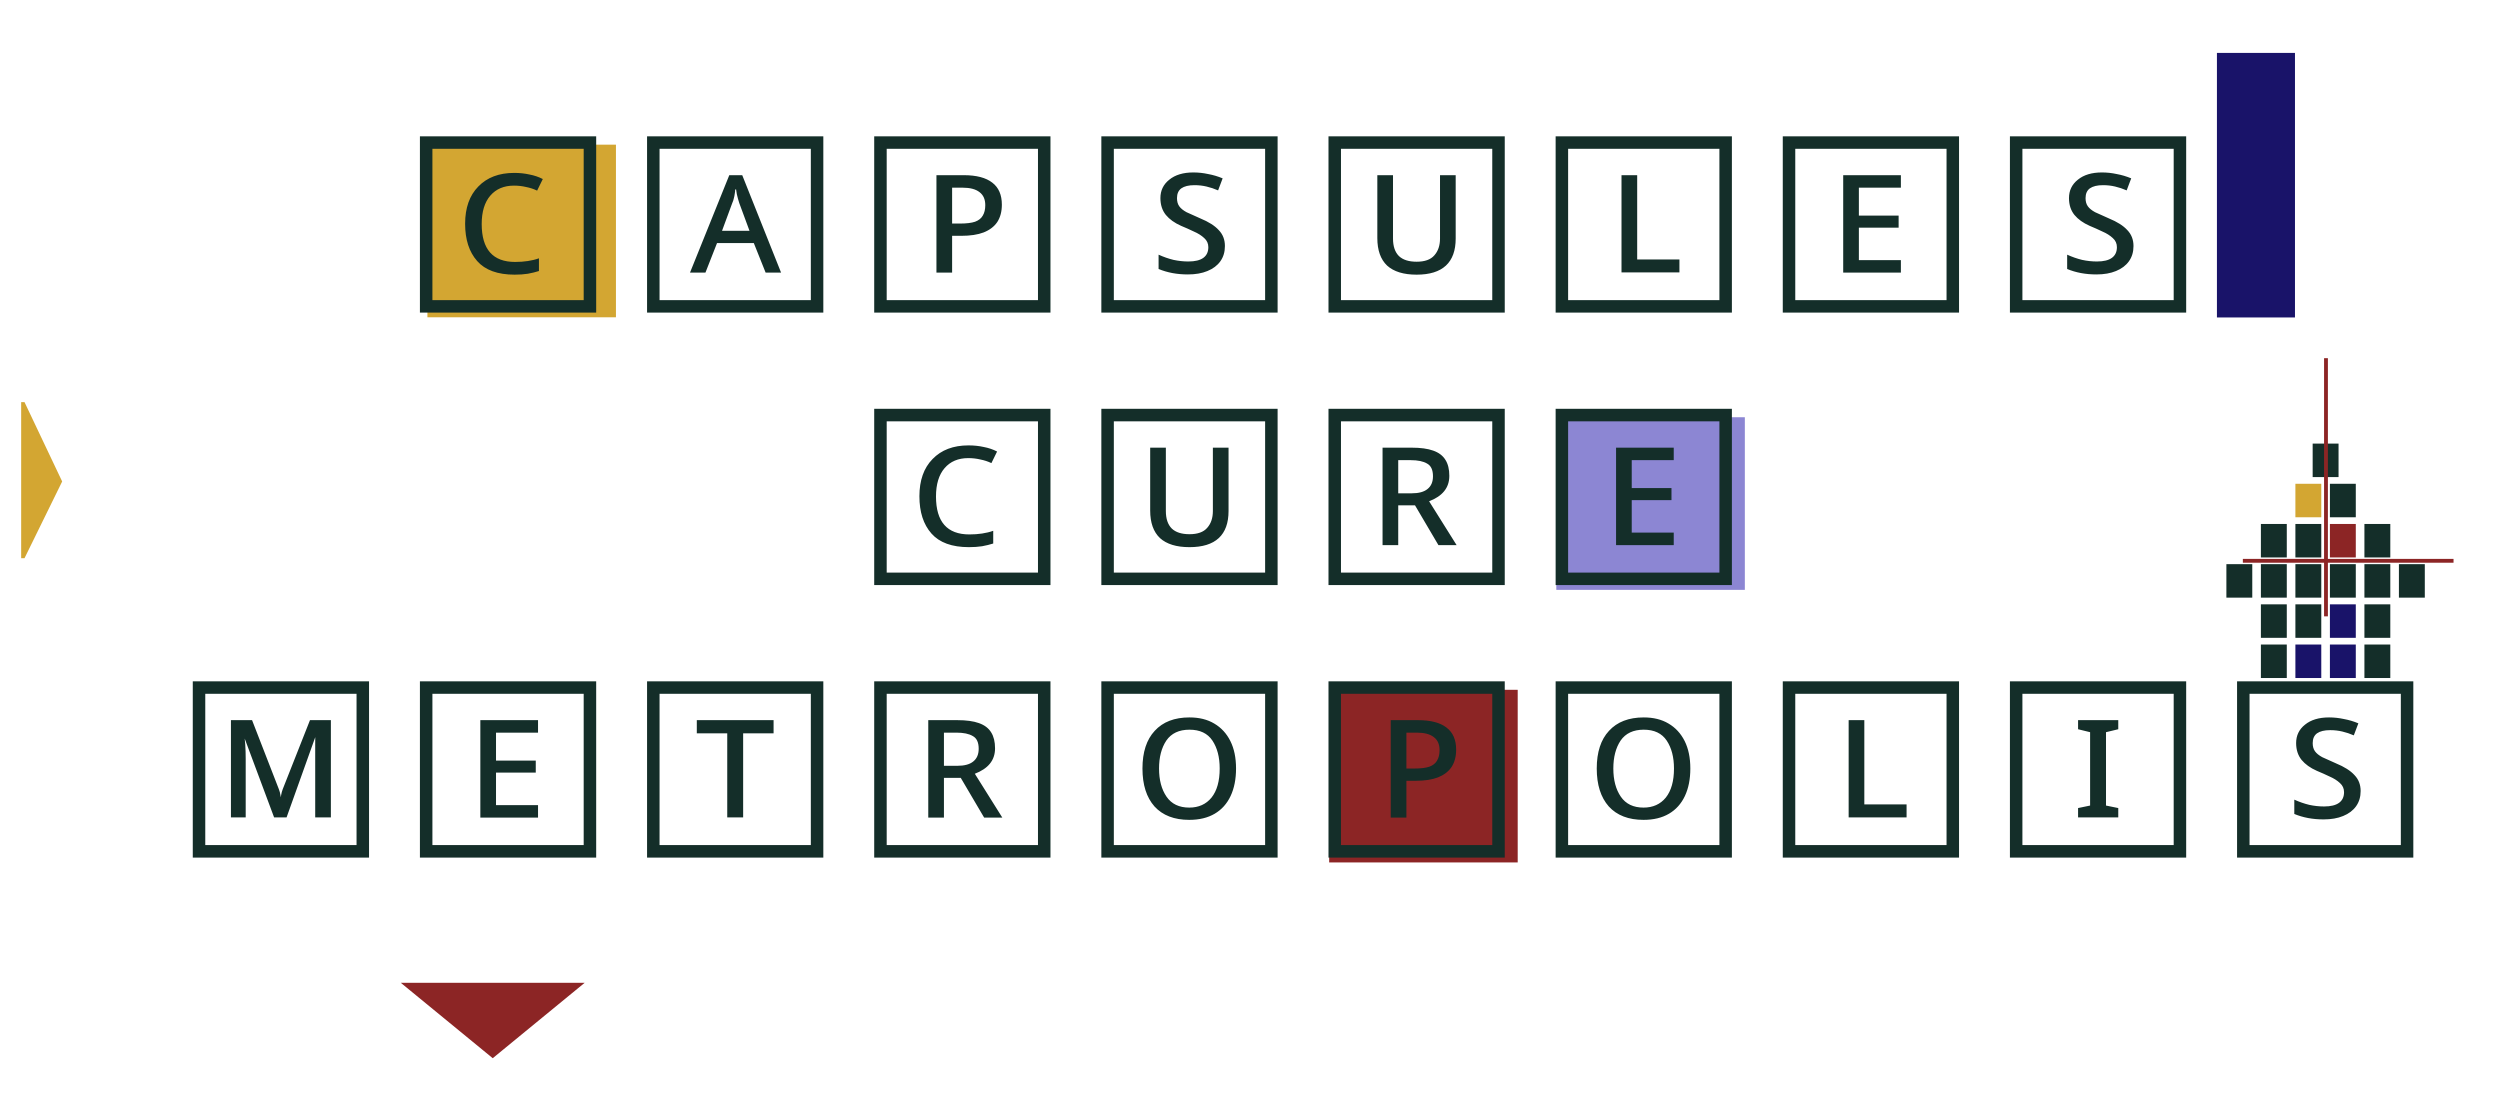
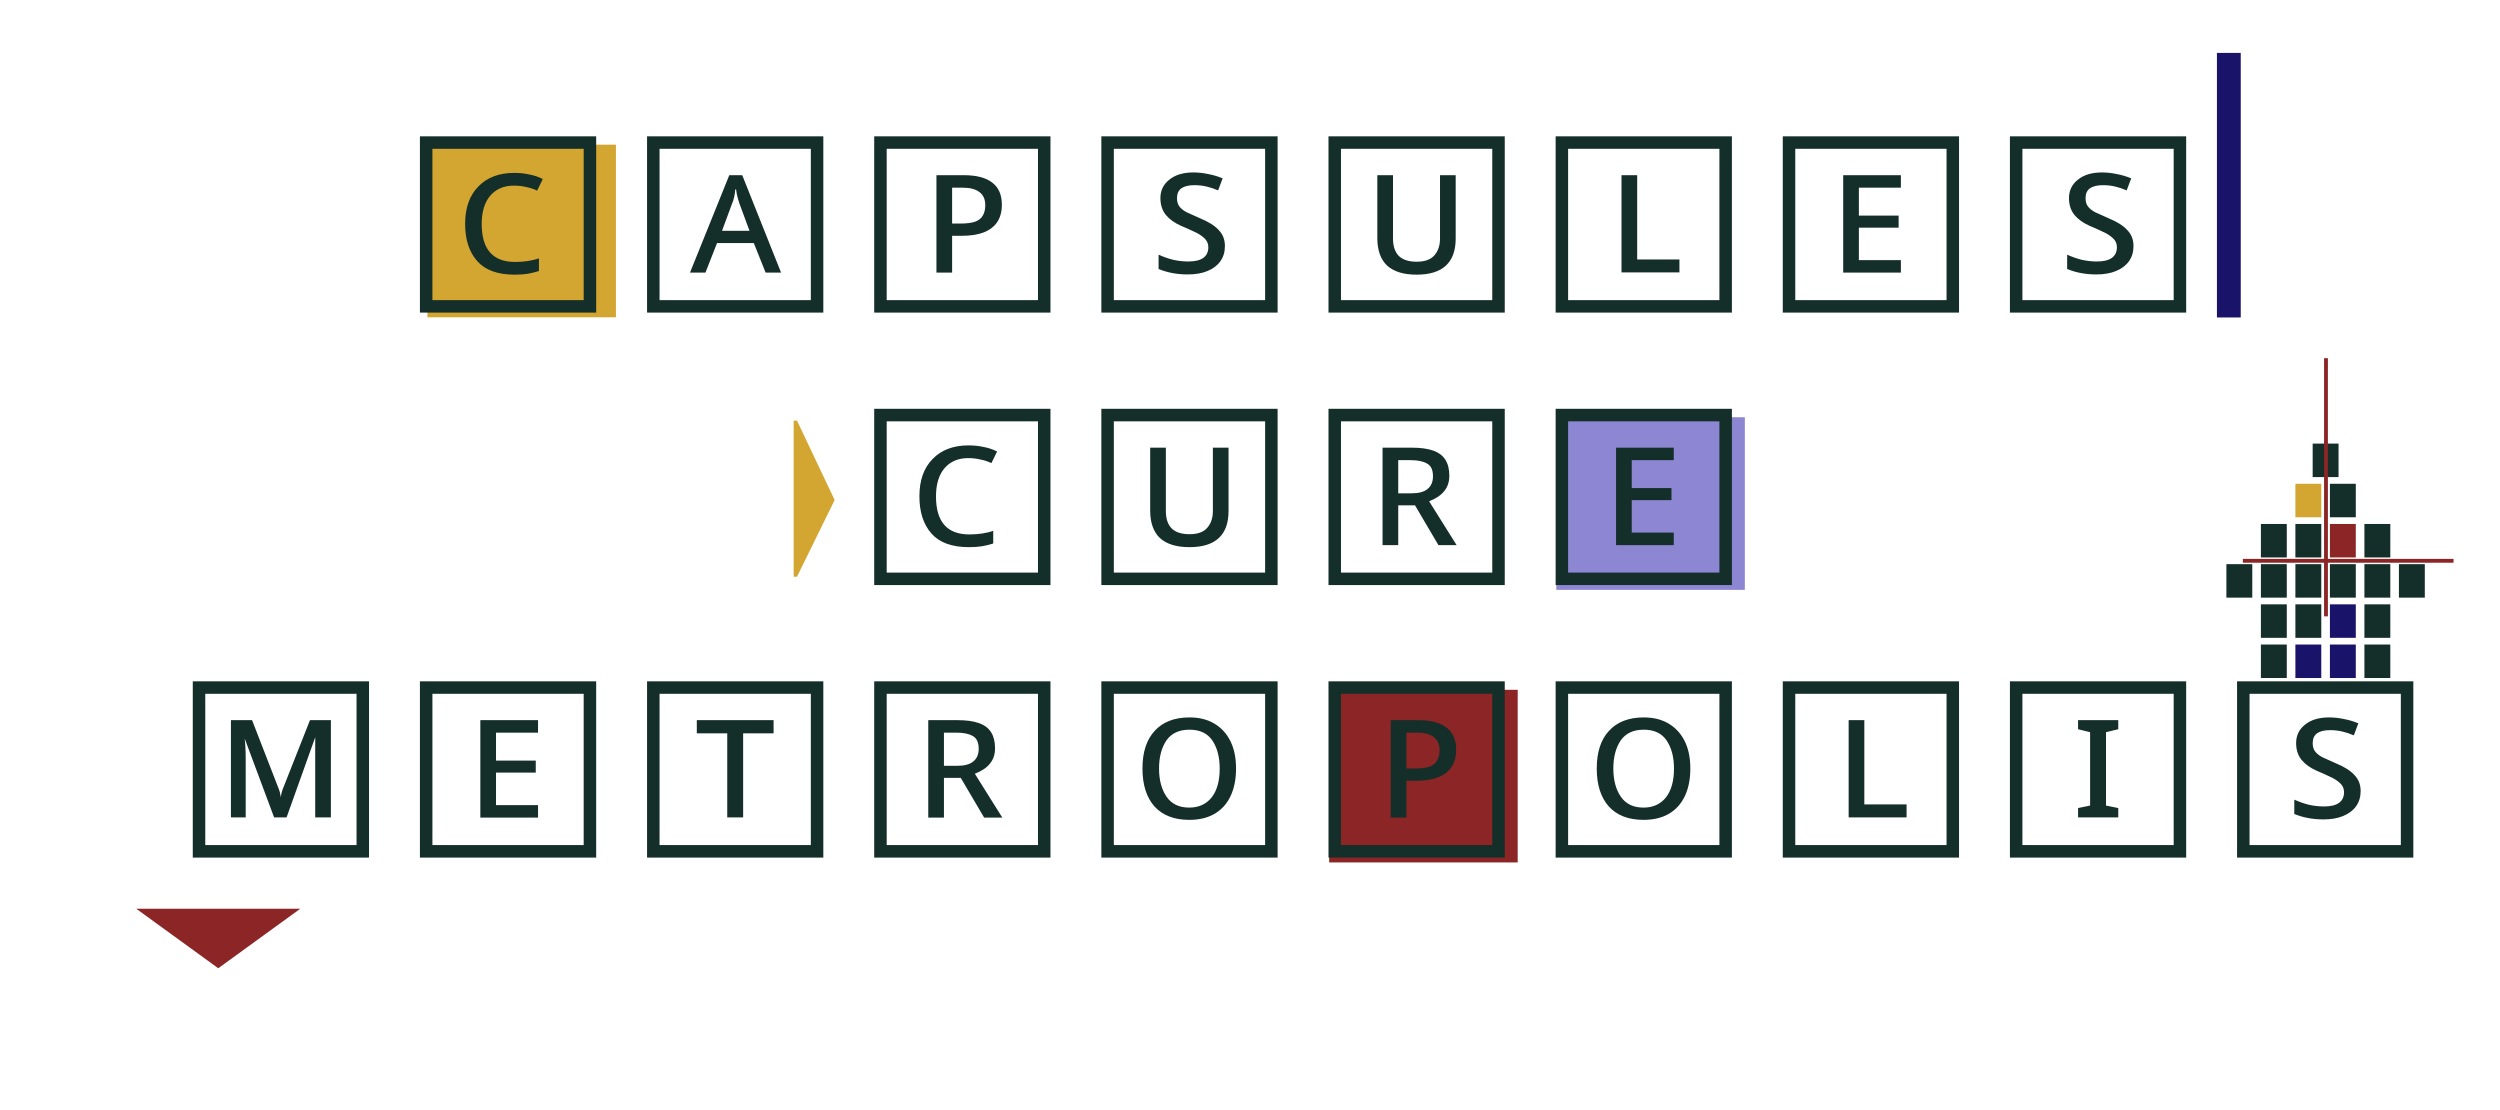
<svg xmlns="http://www.w3.org/2000/svg" width="1890" height="839" viewBox="0 0 1890 839" fill="none">
-   <rect x="1676" y="40" width="59" height="200" fill="#191369" />
+   <rect x="1676" y="40" width="18" height="200" fill="#191369" />
  <path d="M1319.1 445.936H1176.57V315.429H1319.1V445.936Z" fill="#8C86D3" />
  <path d="M465.653 239.872H323.125V109.365H465.653V239.872Z" fill="#D3A632" />
  <path d="M1147.38 652H1004.85V521.493H1147.38V652Z" fill="#8C2525" />
  <path d="M389.066 207.646C376.244 207.646 366.8 204.212 360.732 197.343C354.665 190.474 351.631 181.087 351.631 169.181C351.631 157.16 354.951 147.773 361.591 141.019C368.231 134.15 377.274 130.716 388.722 130.716C392.844 130.716 396.679 131.116 400.228 131.918C403.891 132.605 407.268 133.749 410.359 135.352L406.066 144.11C403.433 142.85 400.628 141.935 397.652 141.362C394.79 140.675 391.756 140.332 388.551 140.332C380.995 140.332 375.042 142.85 370.692 147.888C366.342 152.925 364.166 160.08 364.166 169.352C364.166 188.471 372.581 198.03 389.409 198.03C392.844 198.03 396.049 197.801 399.026 197.343C402.117 196.885 404.921 196.198 407.44 195.282V204.899C404.921 205.7 402.117 206.387 399.026 206.959C396.049 207.417 392.729 207.646 389.066 207.646ZM317.459 236.323V103.069H450.713V236.323H317.459ZM326.903 226.879H441.269V112.513H326.903V226.879ZM521.634 206.101L551.341 132.433H561.129L590.494 206.101H578.817L569.887 183.777H542.068L533.311 206.101H521.634ZM545.846 174.504H566.624L558.897 153.554C558.554 152.41 558.21 151.265 557.867 150.12C557.523 148.975 557.237 147.83 557.008 146.686C556.779 145.541 556.607 144.396 556.493 143.251H555.806C555.806 144.281 555.692 145.369 555.463 146.514C555.348 147.544 555.119 148.689 554.776 149.948C554.547 151.093 554.146 152.295 553.574 153.554L545.846 174.504ZM489.179 236.323V103.069H622.434V236.323H489.179ZM498.623 226.879H612.989V112.513H498.623V226.879ZM707.95 206.101V132.433H728.557C738.173 132.433 745.385 134.322 750.193 138.1C755.001 141.763 757.405 147.315 757.405 154.756C757.405 159.908 756.261 164.258 753.971 167.807C751.681 171.241 748.247 173.874 743.668 175.706C739.203 177.423 733.536 178.282 726.668 178.282H719.799V206.101H707.95ZM719.799 169.009H725.637C730.56 169.009 734.395 168.551 737.143 167.635C739.89 166.605 741.836 165.059 742.981 162.999C744.24 160.938 744.87 158.305 744.87 155.1C744.87 150.75 743.439 147.487 740.577 145.312C737.715 143.022 733.422 141.877 727.698 141.877H719.799V169.009ZM660.899 236.323V103.069H794.154V236.323H660.899ZM670.343 226.879H784.709V112.513H670.343V226.879ZM898.044 207.474C893.923 207.474 890.031 207.131 886.367 206.444C882.704 205.757 879.212 204.727 875.892 203.353V192.535C879.67 194.252 883.448 195.568 887.226 196.484C891.004 197.286 894.724 197.686 898.388 197.686C903.425 197.686 907.203 196.77 909.721 194.939C912.24 193.107 913.499 190.417 913.499 186.868C913.499 184.12 912.469 181.831 910.408 179.999C908.348 178.053 905.714 176.393 902.509 175.019C899.418 173.531 896.213 172.1 892.893 170.726C887.97 168.551 884.135 165.804 881.387 162.484C878.64 159.049 877.266 154.814 877.266 149.777C877.266 144.053 879.499 139.416 883.963 135.867C888.428 132.204 894.495 130.372 902.166 130.372C905.943 130.372 909.664 130.773 913.327 131.574C917.105 132.261 920.769 133.349 924.317 134.837L920.883 143.938C918.021 142.679 915.102 141.706 912.125 141.019C909.263 140.332 906.23 139.988 903.024 139.988C898.674 139.988 895.354 140.79 893.064 142.393C890.889 143.995 889.802 146.457 889.802 149.777C889.802 152.295 890.374 154.356 891.519 155.958C892.664 157.561 894.495 159.049 897.014 160.423C899.647 161.682 903.081 163.228 907.317 165.059C913.728 167.693 918.422 170.669 921.398 173.989C924.489 177.194 926.035 181.201 926.035 186.009C926.035 190.474 924.89 194.309 922.6 197.515C920.311 200.72 917.048 203.181 912.812 204.899C908.691 206.616 903.768 207.474 898.044 207.474ZM832.619 236.323V103.069H965.874V236.323H832.619ZM842.064 226.879H956.429V112.513H842.064V226.879ZM1070.97 207.646C1061.12 207.646 1053.68 205.356 1048.64 200.777C1043.72 196.084 1041.26 189.158 1041.26 179.999V132.433H1053.11V180.343C1053.11 186.181 1054.6 190.589 1057.57 193.565C1060.55 196.427 1065.01 197.858 1070.97 197.858C1077.15 197.858 1081.61 196.255 1084.36 193.05C1087.22 189.844 1088.65 185.609 1088.65 180.343V132.433H1100.5V180.343C1100.5 189.386 1098.04 196.198 1093.12 200.777C1088.2 205.356 1080.81 207.646 1070.97 207.646ZM1004.34 236.323V103.069H1137.59V236.323H1004.34ZM1013.78 226.879H1128.15V112.513H1013.78V226.879ZM1225.86 205.929V132.433H1237.71V196.141H1269.65V205.929H1225.86ZM1176.06 236.323V103.069H1309.31V236.323H1176.06ZM1185.5 226.879H1299.87V112.513H1185.5V226.879ZM1393.46 206.101V132.433H1437.07V141.877H1405.31V162.999H1435.36V172.1H1405.31V196.656H1437.07V206.101H1393.46ZM1347.78 236.323V103.069H1481.03V236.323H1347.78ZM1357.22 226.879H1471.59V112.513H1357.22V226.879ZM1584.92 207.474C1580.8 207.474 1576.91 207.131 1573.25 206.444C1569.58 205.757 1566.09 204.727 1562.77 203.353V192.535C1566.55 194.252 1570.33 195.568 1574.11 196.484C1577.88 197.286 1581.6 197.686 1585.27 197.686C1590.31 197.686 1594.08 196.77 1596.6 194.939C1599.12 193.107 1600.38 190.417 1600.38 186.868C1600.38 184.12 1599.35 181.831 1597.29 179.999C1595.23 178.053 1592.59 176.393 1589.39 175.019C1586.3 173.531 1583.09 172.1 1579.77 170.726C1574.85 168.551 1571.02 165.804 1568.27 162.484C1565.52 159.049 1564.15 154.814 1564.15 149.777C1564.15 144.053 1566.38 139.416 1570.84 135.867C1575.31 132.204 1581.38 130.372 1589.05 130.372C1592.82 130.372 1596.54 130.773 1600.21 131.574C1603.99 132.261 1607.65 133.349 1611.2 134.837L1607.76 143.938C1604.9 142.679 1601.98 141.706 1599.01 141.019C1596.14 140.332 1593.11 139.988 1589.9 139.988C1585.55 139.988 1582.23 140.79 1579.94 142.393C1577.77 143.995 1576.68 146.457 1576.68 149.777C1576.68 152.295 1577.25 154.356 1578.4 155.958C1579.54 157.561 1581.38 159.049 1583.89 160.423C1586.53 161.682 1589.96 163.228 1594.2 165.059C1600.61 167.693 1605.3 170.669 1608.28 173.989C1611.37 177.194 1612.92 181.201 1612.92 186.009C1612.92 190.474 1611.77 194.309 1609.48 197.515C1607.19 200.72 1603.93 203.181 1599.69 204.899C1595.57 206.616 1590.65 207.474 1584.92 207.474ZM1519.5 236.323V103.069H1652.75V236.323H1519.5ZM1528.94 226.879H1643.31V112.513H1528.94V226.879ZM732.506 413.646C719.684 413.646 710.24 410.212 704.172 403.343C698.105 396.474 695.071 387.087 695.071 375.181C695.071 363.16 698.391 353.773 705.031 347.019C711.671 340.15 720.715 336.715 732.163 336.715C736.284 336.715 740.119 337.116 743.668 337.917C747.331 338.604 750.708 339.749 753.799 341.352L749.506 350.11C746.873 348.85 744.069 347.935 741.092 347.362C738.23 346.675 735.196 346.332 731.991 346.332C724.435 346.332 718.482 348.85 714.132 353.887C709.782 358.925 707.607 366.08 707.607 375.352C707.607 394.471 716.021 404.03 732.85 404.03C736.284 404.03 739.489 403.801 742.466 403.343C745.557 402.885 748.362 402.198 750.88 401.282V410.899C748.362 411.7 745.557 412.387 742.466 412.959C739.489 413.417 736.169 413.646 732.506 413.646ZM660.899 442.323V309.069H794.154V442.323H660.899ZM670.343 432.879H784.709V318.513H670.343V432.879ZM899.246 413.646C889.401 413.646 881.96 411.356 876.923 406.777C872 402.084 869.539 395.158 869.539 385.999V338.433H881.387V386.343C881.387 392.181 882.876 396.589 885.852 399.565C888.829 402.427 893.293 403.858 899.246 403.858C905.428 403.858 909.893 402.255 912.64 399.05C915.502 395.844 916.933 391.609 916.933 386.343V338.433H928.782V386.343C928.782 395.386 926.321 402.198 921.398 406.777C916.476 411.356 909.092 413.646 899.246 413.646ZM832.619 442.323V309.069H965.874V442.323H832.619ZM842.063 432.879H956.429V318.513H842.063V432.879ZM1045.21 412.101V338.433H1067.19C1073.94 338.433 1079.38 339.177 1083.5 340.665C1087.74 342.153 1090.83 344.5 1092.77 347.706C1094.72 350.796 1095.69 354.803 1095.69 359.726C1095.69 364.305 1094.38 368.197 1091.74 371.403C1089.23 374.494 1085.45 377.012 1080.41 378.959L1101.19 412.101H1087.45L1069.76 382.05H1057.06V412.101H1045.21ZM1057.06 372.948H1067.19C1072.57 372.948 1076.58 371.861 1079.21 369.686C1081.96 367.511 1083.33 364.305 1083.33 360.069C1083.33 355.261 1081.84 352.056 1078.87 350.453C1076 348.736 1071.88 347.877 1066.5 347.877H1057.06V372.948ZM1004.34 442.323V309.069H1137.59V442.323H1004.34ZM1013.78 432.879H1128.15V318.513H1013.78V432.879ZM1221.74 412.101V338.433H1265.35V347.877H1233.59V368.999H1263.64V378.1H1233.59V402.656H1265.35V412.101H1221.74ZM1176.06 442.323V309.069H1309.31V442.323H1176.06ZM1185.5 432.879H1299.87V318.513H1185.5V432.879ZM174.588 617.929V544.433H190.557L210.82 596.636C211.393 598.124 211.794 599.612 212.022 601.1C212.251 602.589 212.423 604.077 212.538 605.565H211.679C212.022 604.077 212.309 602.589 212.538 601.1C212.767 599.612 213.167 598.124 213.74 596.636L234.346 544.433H250.144V617.929H238.296V574.14C238.296 569.103 238.296 564.925 238.296 561.605C238.296 558.17 238.353 555.594 238.467 553.877L240.356 551.645L216.659 617.929H207.214L182.487 551.645L184.204 553.19C184.776 556.052 185.177 559.258 185.406 562.807C185.635 566.241 185.749 569.962 185.749 573.969V617.929H174.588ZM145.739 648.323V515.069H278.993V648.323H145.739ZM155.183 638.879H269.549V524.513H155.183V638.879ZM363.136 618.101V544.433H406.753V553.877H374.985V574.999H405.036V584.1H374.985V608.656H406.753V618.101H363.136ZM317.459 648.323V515.069H450.713V648.323H317.459ZM326.903 638.879H441.269V524.513H326.903V638.879ZM549.796 617.929V554.392H526.785V544.433H584.827V554.392H561.816V617.929H549.796ZM489.179 648.323V515.069H622.434V648.323H489.179ZM498.623 638.879H612.989V524.513H498.623V638.879ZM701.768 618.101V544.433H723.748C730.503 544.433 735.941 545.177 740.062 546.665C744.298 548.153 747.389 550.5 749.335 553.706C751.281 556.796 752.254 560.803 752.254 565.726C752.254 570.305 750.937 574.197 748.304 577.403C745.786 580.494 742.008 583.012 736.971 584.959L757.749 618.101H744.011L726.324 588.05H713.617V618.101H701.768ZM713.617 578.948H723.748C729.129 578.948 733.136 577.861 735.769 575.686C738.516 573.511 739.89 570.305 739.89 566.069C739.89 561.261 738.402 558.056 735.425 556.453C732.563 554.736 728.442 553.877 723.062 553.877H713.617V578.948ZM660.899 648.323V515.069H794.154V648.323H660.899ZM670.343 638.879H784.709V524.513H670.343V638.879ZM899.075 619.818C887.741 619.818 878.983 616.441 872.801 609.686C866.734 602.817 863.7 593.258 863.7 581.009C863.7 568.645 866.791 559.143 872.973 552.504C879.155 545.749 887.913 542.372 899.246 542.372C906.573 542.372 912.812 543.917 917.964 547.008C923.23 550.099 927.294 554.507 930.156 560.231C933.018 565.955 934.449 572.881 934.449 581.009C934.449 589.023 933.075 595.949 930.328 601.787C927.58 607.626 923.573 612.09 918.307 615.181C913.041 618.272 906.63 619.818 899.075 619.818ZM899.075 610.545C906.172 610.545 911.782 608.026 915.903 602.989C920.024 597.838 922.085 590.511 922.085 581.009C922.085 572.423 920.253 565.383 916.59 559.887C912.927 554.392 907.145 551.645 899.246 551.645C891.347 551.645 885.509 554.392 881.731 559.887C878.068 565.383 876.236 572.423 876.236 581.009C876.236 589.71 878.125 596.807 881.903 602.302C885.68 607.797 891.404 610.545 899.075 610.545ZM832.619 648.323V515.069H965.874V648.323H832.619ZM842.064 638.879H956.429V524.513H842.064V638.879ZM1051.39 618.101V544.433H1072C1081.61 544.433 1088.83 546.322 1093.63 550.099C1098.44 553.763 1100.85 559.315 1100.85 566.756C1100.85 571.908 1099.7 576.258 1097.41 579.807C1095.12 583.241 1091.69 585.874 1087.11 587.706C1082.64 589.423 1076.98 590.282 1070.11 590.282H1063.24V618.101H1051.39ZM1063.24 581.009H1069.08C1074 581.009 1077.84 580.551 1080.58 579.635C1083.33 578.605 1085.28 577.059 1086.42 574.999C1087.68 572.938 1088.31 570.305 1088.31 567.1C1088.31 562.749 1086.88 559.487 1084.02 557.312C1081.16 555.022 1076.86 553.877 1071.14 553.877H1063.24V581.009ZM1004.34 648.323V515.069H1137.59V648.323H1004.34ZM1013.78 638.879H1128.15V524.513H1013.78V638.879ZM1242.51 619.818C1231.18 619.818 1222.42 616.441 1216.24 609.686C1210.17 602.817 1207.14 593.258 1207.14 581.009C1207.14 568.645 1210.23 559.143 1216.41 552.504C1222.6 545.749 1231.35 542.372 1242.69 542.372C1250.01 542.372 1256.25 543.917 1261.4 547.008C1266.67 550.099 1270.73 554.507 1273.6 560.231C1276.46 565.955 1277.89 572.881 1277.89 581.009C1277.89 589.023 1276.52 595.949 1273.77 601.787C1271.02 607.626 1267.01 612.09 1261.75 615.181C1256.48 618.272 1250.07 619.818 1242.51 619.818ZM1242.51 610.545C1249.61 610.545 1255.22 608.026 1259.34 602.989C1263.46 597.838 1265.53 590.511 1265.53 581.009C1265.53 572.423 1263.69 565.383 1260.03 559.887C1256.37 554.392 1250.59 551.645 1242.69 551.645C1234.79 551.645 1228.95 554.392 1225.17 559.887C1221.51 565.383 1219.68 572.423 1219.68 581.009C1219.68 589.71 1221.57 596.807 1225.34 602.302C1229.12 607.797 1234.84 610.545 1242.51 610.545ZM1176.06 648.323V515.069H1309.31V648.323H1176.06ZM1185.5 638.879H1299.87V524.513H1185.5V638.879ZM1397.58 617.929V544.433H1409.43V608.141H1441.37V617.929H1397.58ZM1347.78 648.323V515.069H1481.03V648.323H1347.78ZM1357.22 638.879H1471.59V524.513H1357.22V638.879ZM1571.02 617.929V610.888L1580.12 608.999V553.534L1571.02 551.301V544.433H1601.41V551.301L1592.14 553.534V608.999L1601.41 610.888V617.929H1571.02ZM1519.5 648.323V515.069H1652.75V648.323H1519.5ZM1528.94 638.879H1643.31V524.513H1528.94V638.879ZM1756.64 619.474C1752.52 619.474 1748.63 619.131 1744.97 618.444C1741.3 617.757 1737.81 616.727 1734.49 615.353V604.535C1738.27 606.252 1742.05 607.568 1745.83 608.484C1749.6 609.286 1753.32 609.686 1756.99 609.686C1762.03 609.686 1765.8 608.77 1768.32 606.939C1770.84 605.107 1772.1 602.417 1772.1 598.868C1772.1 596.12 1771.07 593.831 1769.01 591.999C1766.95 590.053 1764.32 588.393 1761.11 587.019C1758.02 585.531 1754.81 584.1 1751.49 582.726C1746.57 580.551 1742.74 577.804 1739.99 574.484C1737.24 571.049 1735.87 566.814 1735.87 561.776C1735.87 556.052 1738.1 551.416 1742.56 547.867C1747.03 544.204 1753.1 542.372 1760.77 542.372C1764.54 542.372 1768.26 542.773 1771.93 543.574C1775.71 544.261 1779.37 545.348 1782.92 546.837L1779.48 555.938C1776.62 554.679 1773.7 553.706 1770.73 553.019C1767.86 552.332 1764.83 551.988 1761.62 551.988C1757.27 551.988 1753.95 552.79 1751.66 554.392C1749.49 555.995 1748.4 558.456 1748.4 561.776C1748.4 564.295 1748.97 566.356 1750.12 567.958C1751.26 569.561 1753.1 571.049 1755.61 572.423C1758.25 573.682 1761.68 575.228 1765.92 577.059C1772.33 579.693 1777.02 582.669 1780 585.989C1783.09 589.194 1784.64 593.201 1784.64 598.009C1784.64 602.474 1783.49 606.309 1781.2 609.515C1778.91 612.72 1775.65 615.181 1771.41 616.899C1767.29 618.616 1762.37 619.474 1756.64 619.474ZM1691.22 648.323V515.069H1824.47V648.323H1691.22ZM1700.66 638.879H1815.03V524.513H1700.66V638.879Z" fill="#142E29" />
  <path d="M1702.72 426.501H1683.15V451.818H1702.72V426.501Z" fill="#142E29" />
  <path d="M1728.81 426.501H1709.24V451.818H1728.81V426.501Z" fill="#142E29" />
  <path d="M1754.89 426.501H1735.32V451.818H1754.89V426.501Z" fill="#142E29" />
  <path d="M1728.81 456.882H1709.24V482.199H1728.81V456.882Z" fill="#142E29" />
  <path d="M1728.81 487.263H1709.24V512.58H1728.81V487.263Z" fill="#142E29" />
  <path d="M1780.98 426.501H1761.41V451.818H1780.98V426.501Z" fill="#142E29" />
  <path d="M1807.07 426.501H1787.5V451.818H1807.07V426.501Z" fill="#142E29" />
  <path d="M1807.07 456.882H1787.5V482.199H1807.07V456.882Z" fill="#142E29" />
  <path d="M1807.07 487.263H1787.5V512.58H1807.07V487.263Z" fill="#142E29" />
  <path d="M1807.07 396.12H1787.5V421.438H1807.07V396.12Z" fill="#142E29" />
  <path d="M1780.98 396.12H1761.41V421.438H1780.98V396.12Z" fill="#8C2525" />
  <path d="M1780.98 456.882H1761.41V482.199H1780.98V456.882Z" fill="#191369" />
  <path d="M1780.98 487.263H1761.41V512.58H1780.98V487.263Z" fill="#191369" />
  <path d="M1754.89 487.263H1735.32V512.58H1754.89V487.263Z" fill="#191369" />
  <path d="M1780.98 365.739H1761.41V391.056H1780.98V365.739Z" fill="#142E29" />
  <path d="M1767.94 335.358H1748.37V360.675H1767.94V335.358Z" fill="#142E29" />
  <path d="M1754.89 396.12H1735.32V421.438H1754.89V396.12Z" fill="#142E29" />
  <path d="M1754.89 456.882H1735.32V482.199H1754.89V456.882Z" fill="#142E29" />
  <path d="M1728.81 396.12H1709.24V421.438H1728.81V396.12Z" fill="#142E29" />
  <path d="M1754.89 365.739H1735.32V391.056H1754.89V365.739Z" fill="#D3A632" />
  <path d="M1833.15 426.501H1813.58V451.818H1833.15V426.501Z" fill="#142E29" />
  <path d="M1854.87 425.417V422.521H1695.6V425.417H1854.87Z" fill="#8C2525" />
  <path d="M1759.89 270.782H1756.99V465.958H1759.89V270.782Z" fill="#8C2525" />
-   <path d="M372.5 800L442 743H303L372.5 800Z" fill="#8C2525" />
-   <path d="M16 304H18.531L47 364L18.531 422H16V304Z" fill="#D3A632" />
+   <path d="M165 732L227 687H103L165 732Z" fill="#8C2525" />
+   <path d="M600 318H602.531L631 378L602.531 436H600V318Z" fill="#D3A632" />
</svg>
